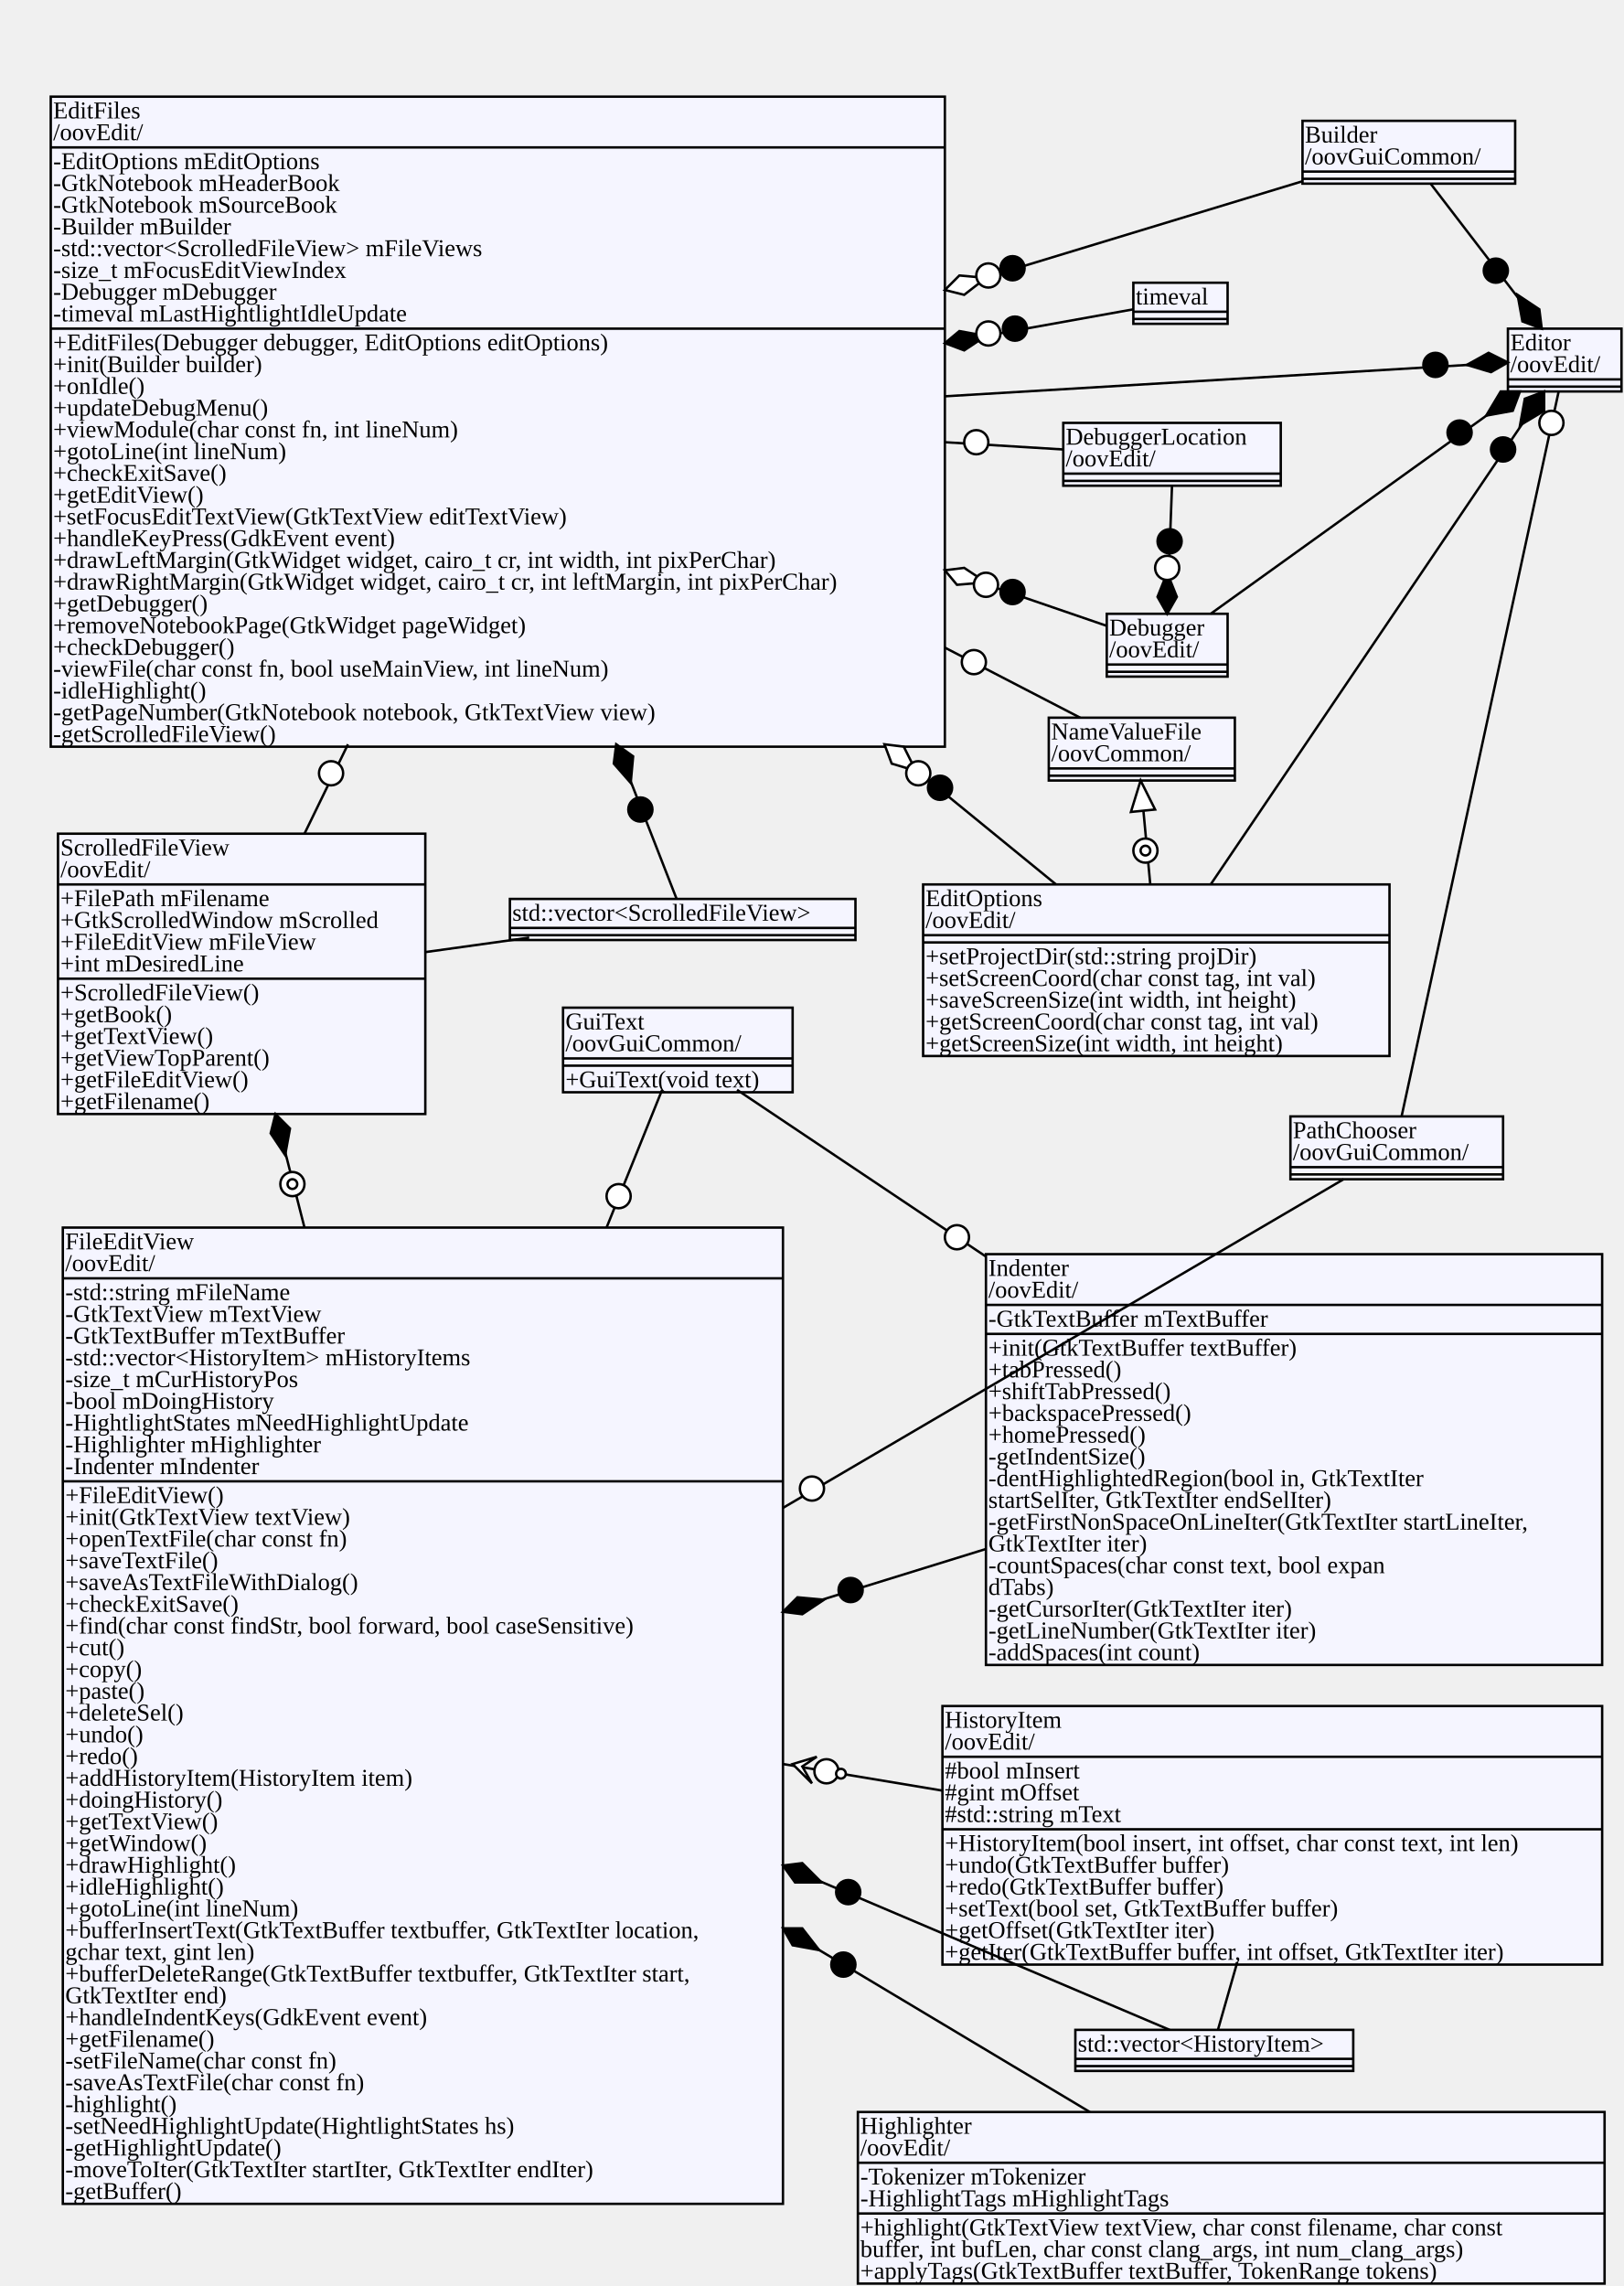
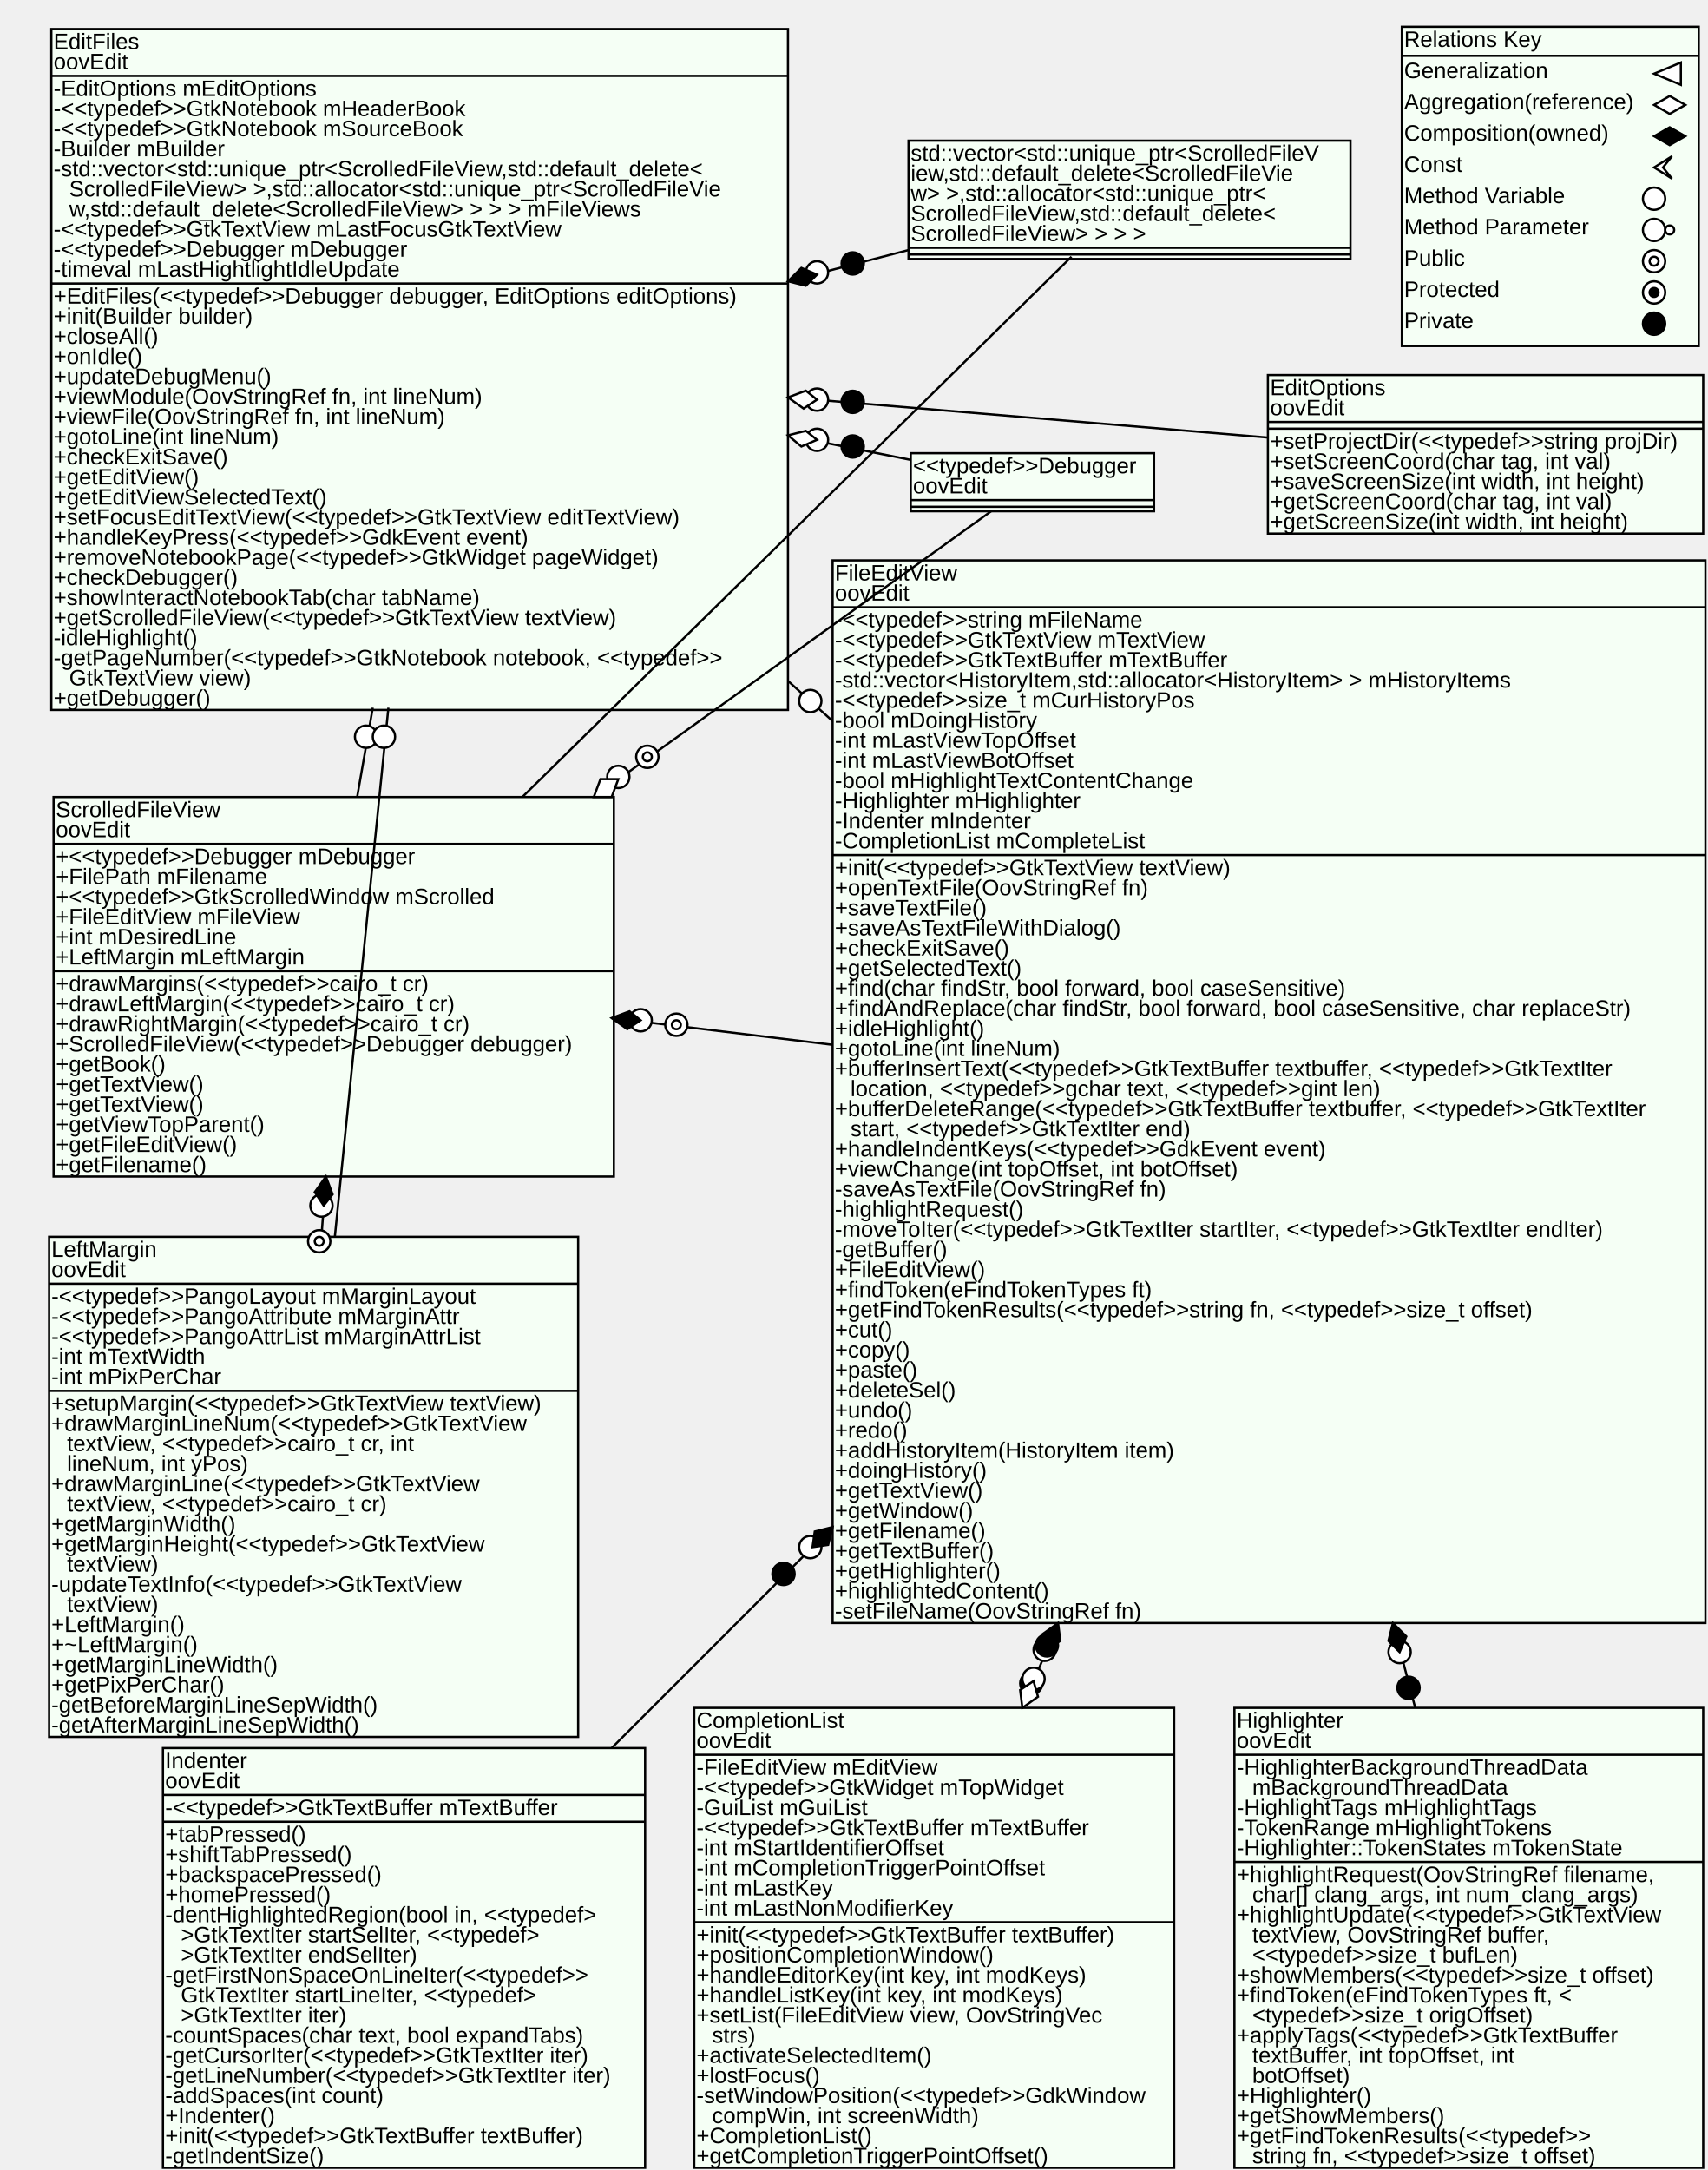
- <svg xmlns="http://www.w3.org/2000/svg" version="1.1" width="672" height="946">
-   <g fill="#f5f5ff" stroke="rgb(0,0,0)" style="stroke-width:1">
-     <rect x="624" y="136" width="47" height="26" />
-     <line x1="624" y1="157" x2="671" y2="157" />
-     <line x1="624" y1="160" x2="671" y2="160" />
-   </g>
-   <g font-size="10">
-     <text x="625" y="145">Editor</text>
-     <text x="625" y="154">/oovEdit/</text>
-   </g>
-   <g fill="#f5f5ff" stroke="rgb(0,0,0)" style="stroke-width:1">
-     <rect x="21" y="40" width="370" height="269" />
-     <line x1="21" y1="61" x2="391" y2="61" />
-     <line x1="21" y1="136" x2="391" y2="136" />
-   </g>
-   <g font-size="10">
-     <text x="22" y="49">EditFiles</text>
-     <text x="22" y="58">/oovEdit/</text>
-     <text x="22" y="70">-EditOptions mEditOptions</text>
-     <text x="22" y="79">-GtkNotebook mHeaderBook</text>
-     <text x="22" y="88">-GtkNotebook mSourceBook</text>
-     <text x="22" y="97">-Builder mBuilder</text>
-     <text x="22" y="106">-std::vector&lt;ScrolledFileView&gt; mFileViews</text>
-     <text x="22" y="115">-size_t mFocusEditViewIndex</text>
-     <text x="22" y="124">-Debugger mDebugger</text>
-     <text x="22" y="133">-timeval mLastHightlightIdleUpdate</text>
-     <text x="22" y="145">+EditFiles(Debugger debugger, EditOptions editOptions)</text>
-     <text x="22" y="154">+init(Builder builder)</text>
-     <text x="22" y="163">+onIdle()</text>
-     <text x="22" y="172">+updateDebugMenu()</text>
-     <text x="22" y="181">+viewModule(char const fn, int lineNum)</text>
-     <text x="22" y="190">+gotoLine(int lineNum)</text>
-     <text x="22" y="199">+checkExitSave()</text>
-     <text x="22" y="208">+getEditView()</text>
-     <text x="22" y="217">+setFocusEditTextView(GtkTextView editTextView)</text>
-     <text x="22" y="226">+handleKeyPress(GdkEvent event)</text>
-     <text x="22" y="235">+drawLeftMargin(GtkWidget widget, cairo_t cr, int width, int pixPerChar)</text>
-     <text x="22" y="244">+drawRightMargin(GtkWidget widget, cairo_t cr, int leftMargin, int pixPerChar)</text>
-     <text x="22" y="253">+getDebugger()</text>
-     <text x="22" y="262">+removeNotebookPage(GtkWidget pageWidget)</text>
-     <text x="22" y="271">+checkDebugger()</text>
-     <text x="22" y="280">-viewFile(char const fn, bool useMainView, int lineNum)</text>
-     <text x="22" y="289">-idleHighlight()</text>
-     <text x="22" y="298">-getPageNumber(GtkNotebook notebook, GtkTextView view)</text>
-     <text x="22" y="307">-getScrolledFileView()</text>
-   </g>
-   <g fill="#f5f5ff" stroke="rgb(0,0,0)" style="stroke-width:1">
-     <rect x="382" y="366" width="193" height="71" />
-     <line x1="382" y1="387" x2="575" y2="387" />
-     <line x1="382" y1="390" x2="575" y2="390" />
-   </g>
-   <g font-size="10">
-     <text x="383" y="375">EditOptions</text>
-     <text x="383" y="384">/oovEdit/</text>
-     <text x="383" y="399">+setProjectDir(std::string projDir)</text>
-     <text x="383" y="408">+setScreenCoord(char const tag, int val)</text>
-     <text x="383" y="417">+saveScreenSize(int width, int height)</text>
-     <text x="383" y="426">+getScreenCoord(char const tag, int val)</text>
-     <text x="383" y="435">+getScreenSize(int width, int height)</text>
-   </g>
-   <g fill="#f5f5ff" stroke="rgb(0,0,0)" style="stroke-width:1">
-     <rect x="539" y="50" width="88" height="26" />
-     <line x1="539" y1="71" x2="627" y2="71" />
-     <line x1="539" y1="74" x2="627" y2="74" />
-   </g>
-   <g font-size="10">
-     <text x="540" y="59">Builder</text>
-     <text x="540" y="68">/oovGuiCommon/</text>
-   </g>
-   <g fill="#f5f5ff" stroke="rgb(0,0,0)" style="stroke-width:1">
-     <rect x="211" y="372" width="143" height="17" />
-     <line x1="211" y1="384" x2="354" y2="384" />
-     <line x1="211" y1="387" x2="354" y2="387" />
-   </g>
-   <g font-size="10">
-     <text x="212" y="381">std::vector&lt;ScrolledFileView&gt;</text>
-   </g>
-   <g fill="#f5f5ff" stroke="rgb(0,0,0)" style="stroke-width:1">
-     <rect x="458" y="254" width="50" height="26" />
-     <line x1="458" y1="275" x2="508" y2="275" />
-     <line x1="458" y1="278" x2="508" y2="278" />
-   </g>
-   <g font-size="10">
-     <text x="459" y="263">Debugger</text>
-     <text x="459" y="272">/oovEdit/</text>
-   </g>
-   <g fill="#f5f5ff" stroke="rgb(0,0,0)" style="stroke-width:1">
-     <rect x="469" y="117" width="39" height="17" />
-     <line x1="469" y1="129" x2="508" y2="129" />
-     <line x1="469" y1="132" x2="508" y2="132" />
-   </g>
-   <g font-size="10">
-     <text x="470" y="126">timeval</text>
-   </g>
-   <g fill="#f5f5ff" stroke="rgb(0,0,0)" style="stroke-width:1">
-     <rect x="440" y="175" width="90" height="26" />
-     <line x1="440" y1="196" x2="530" y2="196" />
-     <line x1="440" y1="199" x2="530" y2="199" />
-   </g>
-   <g font-size="10">
-     <text x="441" y="184">DebuggerLocation</text>
-     <text x="441" y="193">/oovEdit/</text>
-   </g>
-   <g fill="#f5f5ff" stroke="rgb(0,0,0)" style="stroke-width:1">
-     <rect x="434" y="297" width="77" height="26" />
-     <line x1="434" y1="318" x2="511" y2="318" />
-     <line x1="434" y1="321" x2="511" y2="321" />
-   </g>
-   <g font-size="10">
-     <text x="435" y="306">NameValueFile</text>
-     <text x="435" y="315">/oovCommon/</text>
-   </g>
-   <g fill="#f5f5ff" stroke="rgb(0,0,0)" style="stroke-width:1">
-     <rect x="24" y="345" width="152" height="116" />
-     <line x1="24" y1="366" x2="176" y2="366" />
-     <line x1="24" y1="405" x2="176" y2="405" />
-   </g>
-   <g font-size="10">
-     <text x="25" y="354">ScrolledFileView</text>
-     <text x="25" y="363">/oovEdit/</text>
-     <text x="25" y="375">+FilePath mFilename</text>
-     <text x="25" y="384">+GtkScrolledWindow mScrolled</text>
-     <text x="25" y="393">+FileEditView mFileView</text>
-     <text x="25" y="402">+int mDesiredLine</text>
-     <text x="25" y="414">+ScrolledFileView()</text>
-     <text x="25" y="423">+getBook()</text>
-     <text x="25" y="432">+getTextView()</text>
-     <text x="25" y="441">+getViewTopParent()</text>
-     <text x="25" y="450">+getFileEditView()</text>
-     <text x="25" y="459">+getFilename()</text>
-   </g>
-   <g fill="#f5f5ff" stroke="rgb(0,0,0)" style="stroke-width:1">
-     <rect x="26" y="508" width="298" height="404" />
-     <line x1="26" y1="529" x2="324" y2="529" />
-     <line x1="26" y1="613" x2="324" y2="613" />
-   </g>
-   <g font-size="10">
-     <text x="27" y="517">FileEditView</text>
-     <text x="27" y="526">/oovEdit/</text>
-     <text x="27" y="538">-std::string mFileName</text>
-     <text x="27" y="547">-GtkTextView mTextView</text>
-     <text x="27" y="556">-GtkTextBuffer mTextBuffer</text>
-     <text x="27" y="565">-std::vector&lt;HistoryItem&gt; mHistoryItems</text>
-     <text x="27" y="574">-size_t mCurHistoryPos</text>
-     <text x="27" y="583">-bool mDoingHistory</text>
-     <text x="27" y="592">-HightlightStates mNeedHighlightUpdate</text>
-     <text x="27" y="601">-Highlighter mHighlighter</text>
-     <text x="27" y="610">-Indenter mIndenter</text>
-     <text x="27" y="622">+FileEditView()</text>
-     <text x="27" y="631">+init(GtkTextView textView)</text>
-     <text x="27" y="640">+openTextFile(char const fn)</text>
-     <text x="27" y="649">+saveTextFile()</text>
-     <text x="27" y="658">+saveAsTextFileWithDialog()</text>
-     <text x="27" y="667">+checkExitSave()</text>
-     <text x="27" y="676">+find(char const findStr, bool forward, bool caseSensitive)</text>
-     <text x="27" y="685">+cut()</text>
-     <text x="27" y="694">+copy()</text>
-     <text x="27" y="703">+paste()</text>
-     <text x="27" y="712">+deleteSel()</text>
-     <text x="27" y="721">+undo()</text>
-     <text x="27" y="730">+redo()</text>
-     <text x="27" y="739">+addHistoryItem(HistoryItem item)</text>
-     <text x="27" y="748">+doingHistory()</text>
-     <text x="27" y="757">+getTextView()</text>
-     <text x="27" y="766">+getWindow()</text>
-     <text x="27" y="775">+drawHighlight()</text>
-     <text x="27" y="784">+idleHighlight()</text>
-     <text x="27" y="793">+gotoLine(int lineNum)</text>
-     <text x="27" y="802">+bufferInsertText(GtkTextBuffer textbuffer, GtkTextIter location,</text>
-     <text x="27" y="811">    gchar text, gint len)</text>
-     <text x="27" y="820">+bufferDeleteRange(GtkTextBuffer textbuffer, GtkTextIter start,</text>
-     <text x="27" y="829">    GtkTextIter end)</text>
-     <text x="27" y="838">+handleIndentKeys(GdkEvent event)</text>
-     <text x="27" y="847">+getFilename()</text>
-     <text x="27" y="856">-setFileName(char const fn)</text>
-     <text x="27" y="865">-saveAsTextFile(char const fn)</text>
-     <text x="27" y="874">-highlight()</text>
-     <text x="27" y="883">-setNeedHighlightUpdate(HightlightStates hs)</text>
-     <text x="27" y="892">-getHighlightUpdate()</text>
-     <text x="27" y="901">-moveToIter(GtkTextIter startIter, GtkTextIter endIter)</text>
-     <text x="27" y="910">-getBuffer()</text>
-   </g>
-   <g fill="#f5f5ff" stroke="rgb(0,0,0)" style="stroke-width:1">
-     <rect x="445" y="840" width="115" height="17" />
-     <line x1="445" y1="852" x2="560" y2="852" />
-     <line x1="445" y1="855" x2="560" y2="855" />
-   </g>
-   <g font-size="10">
-     <text x="446" y="849">std::vector&lt;HistoryItem&gt;</text>
-   </g>
-   <g fill="#f5f5ff" stroke="rgb(0,0,0)" style="stroke-width:1">
-     <rect x="355" y="874" width="309" height="71" />
-     <line x1="355" y1="895" x2="664" y2="895" />
-     <line x1="355" y1="916" x2="664" y2="916" />
-   </g>
-   <g font-size="10">
-     <text x="356" y="883">Highlighter</text>
-     <text x="356" y="892">/oovEdit/</text>
-     <text x="356" y="904">-Tokenizer mTokenizer</text>
-     <text x="356" y="913">-HighlightTags mHighlightTags</text>
-     <text x="356" y="925">+highlight(GtkTextView textView, char const filename, char const</text>
-     <text x="356" y="934">    buffer, int bufLen, char const clang_args, int num_clang_args)</text>
-     <text x="356" y="943">+applyTags(GtkTextBuffer textBuffer, TokenRange tokens)</text>
-   </g>
-   <g fill="#f5f5ff" stroke="rgb(0,0,0)" style="stroke-width:1">
-     <rect x="408" y="519" width="255" height="170" />
-     <line x1="408" y1="540" x2="663" y2="540" />
-     <line x1="408" y1="552" x2="663" y2="552" />
-   </g>
-   <g font-size="10">
-     <text x="409" y="528">Indenter</text>
-     <text x="409" y="537">/oovEdit/</text>
-     <text x="409" y="549">-GtkTextBuffer mTextBuffer</text>
-     <text x="409" y="561">+init(GtkTextBuffer textBuffer)</text>
-     <text x="409" y="570">+tabPressed()</text>
-     <text x="409" y="579">+shiftTabPressed()</text>
-     <text x="409" y="588">+backspacePressed()</text>
-     <text x="409" y="597">+homePressed()</text>
-     <text x="409" y="606">-getIndentSize()</text>
-     <text x="409" y="615">-dentHighlightedRegion(bool in, GtkTextIter</text>
-     <text x="409" y="624">    startSelIter, GtkTextIter endSelIter)</text>
-     <text x="409" y="633">-getFirstNonSpaceOnLineIter(GtkTextIter startLineIter,</text>
-     <text x="409" y="642">    GtkTextIter iter)</text>
-     <text x="409" y="651">-countSpaces(char const text, bool expan</text>
-     <text x="409" y="660">   dTabs)</text>
-     <text x="409" y="669">-getCursorIter(GtkTextIter iter)</text>
-     <text x="409" y="678">-getLineNumber(GtkTextIter iter)</text>
-     <text x="409" y="687">-addSpaces(int count)</text>
-   </g>
-   <g fill="#f5f5ff" stroke="rgb(0,0,0)" style="stroke-width:1">
-     <rect x="390" y="706" width="273" height="107" />
-     <line x1="390" y1="727" x2="663" y2="727" />
-     <line x1="390" y1="757" x2="663" y2="757" />
-   </g>
-   <g font-size="10">
-     <text x="391" y="715">HistoryItem</text>
-     <text x="391" y="724">/oovEdit/</text>
-     <text x="391" y="736">#bool mInsert</text>
-     <text x="391" y="745">#gint mOffset</text>
-     <text x="391" y="754">#std::string mText</text>
-     <text x="391" y="766">+HistoryItem(bool insert, int offset, char const text, int len)</text>
-     <text x="391" y="775">+undo(GtkTextBuffer buffer)</text>
-     <text x="391" y="784">+redo(GtkTextBuffer buffer)</text>
-     <text x="391" y="793">+setText(bool set, GtkTextBuffer buffer)</text>
-     <text x="391" y="802">+getOffset(GtkTextIter iter)</text>
-     <text x="391" y="811">+getIter(GtkTextBuffer buffer, int offset, GtkTextIter iter)</text>
-   </g>
-   <g fill="#f5f5ff" stroke="rgb(0,0,0)" style="stroke-width:1">
-     <rect x="534" y="462" width="88" height="26" />
-     <line x1="534" y1="483" x2="622" y2="483" />
-     <line x1="534" y1="486" x2="622" y2="486" />
-   </g>
-   <g font-size="10">
-     <text x="535" y="471">PathChooser</text>
-     <text x="535" y="480">/oovGuiCommon/</text>
-   </g>
-   <g fill="#f5f5ff" stroke="rgb(0,0,0)" style="stroke-width:1">
-     <rect x="233" y="417" width="95" height="35" />
-     <line x1="233" y1="438" x2="328" y2="438" />
-     <line x1="233" y1="441" x2="328" y2="441" />
-   </g>
-   <g font-size="10">
-     <text x="234" y="426">GuiText</text>
-     <text x="234" y="435">/oovGuiCommon/</text>
-     <text x="234" y="450">+GuiText(void text)</text>
-   </g>
-   <g fill="#f5f5ff" stroke="rgb(0,0,0)" style="stroke-width:1">
-     <line x1="624" y1="150" x2="391" y2="164" />
-     <polygon points="624,150 616,146 607,151 617,154 624,150 " style="fill:#000000" />
-     <circle cx="594" cy="151" r="5" style="fill:#000000" />
-     <circle cx="594" cy="151" r="2" style="fill:#000000" />
-     <line x1="639" y1="162" x2="501" y2="366" />
-     <polygon points="639,162 631,165 629,176 639,170 639,162 " style="fill:#000000" />
-     <circle cx="622" cy="186" r="5" style="fill:#000000" />
-     <circle cx="622" cy="186" r="2" style="fill:#000000" />
-     <line x1="638" y1="136" x2="592" y2="76" />
-     <polygon points="638,136 637,128 628,122 630,133 638,136 " style="fill:#000000" />
-     <circle cx="619" cy="112" r="5" style="fill:#000000" />
-     <circle cx="619" cy="112" r="2" style="fill:#000000" />
-     <line x1="629" y1="162" x2="501" y2="254" />
-     <polygon points="629,162 621,162 615,172 626,170 629,162 " style="fill:#000000" />
-     <circle cx="604" cy="179" r="5" style="fill:#000000" />
-     <circle cx="604" cy="179" r="2" style="fill:#000000" />
-     <line x1="645" y1="162" x2="580" y2="462" />
-     <circle cx="642" cy="175" r="5" style="fill:#ffffff" />
-     <line x1="366" y1="308" x2="437" y2="366" />
-     <polygon points="366,308 369,316 379,319 374,309 366,308 " style="fill:#ffffff" />
-     <circle cx="380" cy="320" r="5" style="fill:#ffffff" />
-     <circle cx="389" cy="326" r="5" style="fill:#000000" />
-     <circle cx="389" cy="326" r="2" style="fill:#000000" />
-     <line x1="391" y1="120" x2="539" y2="75" />
-     <polygon points="391,120 399,122 408,115 397,114 391,120 " style="fill:#ffffff" />
-     <circle cx="409" cy="114" r="5" style="fill:#ffffff" />
-     <circle cx="419" cy="111" r="5" style="fill:#000000" />
-     <circle cx="419" cy="111" r="2" style="fill:#000000" />
-     <line x1="255" y1="308" x2="280" y2="372" />
-     <polygon points="255,308 254,316 261,324 262,313 255,308 " style="fill:#000000" />
-     <circle cx="265" cy="335" r="5" style="fill:#000000" />
-     <circle cx="265" cy="335" r="2" style="fill:#000000" />
-     <line x1="391" y1="236" x2="458" y2="259" />
-     <polygon points="391,236 396,242 408,241 399,235 391,236 " style="fill:#ffffff" />
-     <circle cx="408" cy="242" r="5" style="fill:#ffffff" />
-     <circle cx="419" cy="245" r="5" style="fill:#000000" />
-     <circle cx="419" cy="245" r="2" style="fill:#000000" />
-     <line x1="391" y1="142" x2="469" y2="128" />
-     <polygon points="391,142 399,145 408,139 397,137 391,142 " style="fill:#000000" />
-     <circle cx="409" cy="138" r="5" style="fill:#ffffff" />
-     <circle cx="420" cy="136" r="5" style="fill:#000000" />
-     <circle cx="420" cy="136" r="2" style="fill:#000000" />
-     <line x1="391" y1="183" x2="440" y2="186" />
-     <circle cx="404" cy="183" r="5" style="fill:#ffffff" />
-     <line x1="391" y1="268" x2="447" y2="297" />
-     <circle cx="403" cy="274" r="5" style="fill:#ffffff" />
-     <line x1="144" y1="308" x2="126" y2="345" />
-     <circle cx="137" cy="320" r="5" style="fill:#ffffff" />
-     <line x1="476" y1="366" x2="472" y2="323" />
-     <polygon points="472,323 468,336 478,335 472,323 " style="fill:#ffffff" />
-     <circle cx="474" cy="352" r="5" style="fill:#ffffff" />
-     <circle cx="474" cy="352" r="2" style="fill:#ffffff" />
-     <line x1="219" y1="388" x2="176" y2="394" />
-     <line x1="483" y1="254" x2="485" y2="201" />
-     <polygon points="483,254 487,247 483,237 479,247 483,254 " style="fill:#000000" />
-     <circle cx="483" cy="235" r="5" style="fill:#ffffff" />
-     <circle cx="484" cy="224" r="5" style="fill:#000000" />
-     <circle cx="484" cy="224" r="2" style="fill:#000000" />
-     <line x1="114" y1="461" x2="126" y2="508" />
-     <polygon points="114,461 112,469 118,478 120,467 114,461 " style="fill:#000000" />
-     <circle cx="121" cy="490" r="5" style="fill:#ffffff" />
-     <circle cx="121" cy="490" r="2" style="fill:#ffffff" />
-     <line x1="324" y1="772" x2="484" y2="840" />
-     <polygon points="324,772 329,779 340,779 332,771 324,772 " style="fill:#000000" />
-     <circle cx="351" cy="783" r="5" style="fill:#000000" />
-     <circle cx="351" cy="783" r="2" style="fill:#000000" />
-     <line x1="324" y1="798" x2="451" y2="874" />
-     <polygon points="324,798 328,805 339,807 332,798 324,798 " style="fill:#000000" />
-     <circle cx="349" cy="813" r="5" style="fill:#000000" />
-     <circle cx="349" cy="813" r="2" style="fill:#000000" />
-     <line x1="324" y1="667" x2="408" y2="641" />
-     <polygon points="324,667 332,668 341,662 330,661 324,667 " style="fill:#000000" />
-     <circle cx="352" cy="658" r="5" style="fill:#000000" />
-     <circle cx="352" cy="658" r="2" style="fill:#000000" />
-     <line x1="324" y1="730" x2="390" y2="741" />
-     <polygon points="328,730 336,738 332,731 338,727 328,730 " style="fill:#ffffff" />
-     <circle cx="342" cy="733" r="5" style="fill:#ffffff" />
-     <circle cx="348" cy="734" r="2" style="fill:#ffffff" />
-     <line x1="324" y1="624" x2="556" y2="488" />
-     <circle cx="336" cy="616" r="5" style="fill:#ffffff" />
-     <line x1="251" y1="508" x2="274" y2="451" />
-     <circle cx="256" cy="495" r="5" style="fill:#ffffff" />
-     <line x1="504" y1="840" x2="512" y2="812" />
-     <line x1="408" y1="520" x2="305" y2="451" />
-     <circle cx="396" cy="512" r="5" style="fill:#ffffff" />
+ <svg xmlns="http://www.w3.org/2000/svg" version="1.1" font-family="Arial, Helvetica, sans-serif" font-size="10" width="765" height="972">
+   <g fill="#f5fff5" stroke="#000000" style="stroke-width:1">
+     <rect x="628" y="12" width="133" height="143" />
+     <line x1="628" y1="25" x2="761" y2="25" />
+     <polygon points="741,33 753,38 753,28 741,33 " style="fill:#ffffff" />
+     <polygon points="741,47 748,51 755,47 748,43 741,47 " style="fill:#ffffff" />
+     <polygon points="741,61 748,65 755,61 748,57 741,61 " style="fill:#000000" />
+     <polygon points="741,75 749,80 745,75 749,70 741,75 " style="fill:#ffffff" />
+     <circle cx="741" cy="89" r="5" style="fill:#ffffff" />
+     <circle cx="741" cy="103" r="5" style="fill:#ffffff" />
+     <circle cx="748" cy="103" r="2" style="fill:#ffffff" />
+     <circle cx="741" cy="117" r="5" style="fill:#ffffff" />
+     <circle cx="741" cy="117" r="2" style="fill:#ffffff" />
+     <circle cx="741" cy="131" r="5" style="fill:#ffffff" />
+     <circle cx="741" cy="131" r="2" style="fill:#000000" />
+     <circle cx="741" cy="145" r="5" style="fill:#000000" />
+     <circle cx="741" cy="145" r="2" style="fill:#000000" />
+   </g>
+   <g stroke="none">
+     <text x="629" y="21">Relations Key</text>
+     <text x="629" y="35">Generalization</text>
+     <text x="629" y="49">Aggregation(reference)</text>
+     <text x="629" y="63">Composition(owned)</text>
+     <text x="629" y="77">Const</text>
+     <text x="629" y="91">Method Variable</text>
+     <text x="629" y="105">Method Parameter</text>
+     <text x="629" y="119">Public</text>
+     <text x="629" y="133">Protected</text>
+     <text x="629" y="147">Private</text>
+   </g>
+   <g fill="#f5fff5" stroke="#000000" style="stroke-width:1">
+     <rect x="23" y="13" width="330" height="305" />
+     <line x1="23" y1="34" x2="353" y2="34" />
+     <line x1="23" y1="127" x2="353" y2="127" />
+   </g>
+   <g stroke="none">
+     <text x="24" y="22">EditFiles</text>
+     <text x="24" y="31">oovEdit</text>
+     <text x="24" y="43">-EditOptions mEditOptions</text>
+     <text x="24" y="52">-&lt;&lt;typedef&gt;&gt;GtkNotebook mHeaderBook</text>
+     <text x="24" y="61">-&lt;&lt;typedef&gt;&gt;GtkNotebook mSourceBook</text>
+     <text x="24" y="70">-Builder mBuilder</text>
+     <text x="24" y="79">-std::vector&lt;std::unique_ptr&lt;ScrolledFileView,std::default_delete&lt;</text>
+     <text x="31" y="88">ScrolledFileView&gt; &gt;,std::allocator&lt;std::unique_ptr&lt;ScrolledFileVie</text>
+     <text x="31" y="97">w,std::default_delete&lt;ScrolledFileView&gt; &gt; &gt; &gt; mFileViews</text>
+     <text x="24" y="106">-&lt;&lt;typedef&gt;&gt;GtkTextView mLastFocusGtkTextView</text>
+     <text x="24" y="115">-&lt;&lt;typedef&gt;&gt;Debugger mDebugger</text>
+     <text x="24" y="124">-timeval mLastHightlightIdleUpdate</text>
+     <text x="24" y="136">+EditFiles(&lt;&lt;typedef&gt;&gt;Debugger debugger, EditOptions editOptions)</text>
+     <text x="24" y="145">+init(Builder builder)</text>
+     <text x="24" y="154">+closeAll()</text>
+     <text x="24" y="163">+onIdle()</text>
+     <text x="24" y="172">+updateDebugMenu()</text>
+     <text x="24" y="181">+viewModule(OovStringRef fn, int lineNum)</text>
+     <text x="24" y="190">+viewFile(OovStringRef fn, int lineNum)</text>
+     <text x="24" y="199">+gotoLine(int lineNum)</text>
+     <text x="24" y="208">+checkExitSave()</text>
+     <text x="24" y="217">+getEditView()</text>
+     <text x="24" y="226">+getEditViewSelectedText()</text>
+     <text x="24" y="235">+setFocusEditTextView(&lt;&lt;typedef&gt;&gt;GtkTextView editTextView)</text>
+     <text x="24" y="244">+handleKeyPress(&lt;&lt;typedef&gt;&gt;GdkEvent event)</text>
+     <text x="24" y="253">+removeNotebookPage(&lt;&lt;typedef&gt;&gt;GtkWidget pageWidget)</text>
+     <text x="24" y="262">+checkDebugger()</text>
+     <text x="24" y="271">+showInteractNotebookTab(char tabName)</text>
+     <text x="24" y="280">+getScrolledFileView(&lt;&lt;typedef&gt;&gt;GtkTextView textView)</text>
+     <text x="24" y="289">-idleHighlight()</text>
+     <text x="24" y="298">-getPageNumber(&lt;&lt;typedef&gt;&gt;GtkNotebook notebook, &lt;&lt;typedef&gt;&gt;</text>
+     <text x="31" y="307">GtkTextView view)</text>
+     <text x="24" y="316">+getDebugger()</text>
+   </g>
+   <g fill="#f5fff5" stroke="#000000" style="stroke-width:1">
+     <rect x="568" y="168" width="195" height="71" />
+     <line x1="568" y1="189" x2="763" y2="189" />
+     <line x1="568" y1="192" x2="763" y2="192" />
+   </g>
+   <g stroke="none">
+     <text x="569" y="177">EditOptions</text>
+     <text x="569" y="186">oovEdit</text>
+     <text x="569" y="201">+setProjectDir(&lt;&lt;typedef&gt;&gt;string projDir)</text>
+     <text x="569" y="210">+setScreenCoord(char tag, int val)</text>
+     <text x="569" y="219">+saveScreenSize(int width, int height)</text>
+     <text x="569" y="228">+getScreenCoord(char tag, int val)</text>
+     <text x="569" y="237">+getScreenSize(int width, int height)</text>
+   </g>
+   <g fill="#f5fff5" stroke="#000000" style="stroke-width:1">
+     <rect x="407" y="63" width="198" height="53" />
+     <line x1="407" y1="111" x2="605" y2="111" />
+     <line x1="407" y1="114" x2="605" y2="114" />
+   </g>
+   <g stroke="none">
+     <text x="408" y="72">std::vector&lt;std::unique_ptr&lt;ScrolledFileV</text>
+     <text x="408" y="81">  iew,std::default_delete&lt;ScrolledFileVie</text>
+     <text x="408" y="90">  w&gt; &gt;,std::allocator&lt;std::unique_ptr&lt;</text>
+     <text x="408" y="99">  ScrolledFileView,std::default_delete&lt;</text>
+     <text x="408" y="108">  ScrolledFileView&gt; &gt; &gt; &gt;</text>
+   </g>
+   <g fill="#f5fff5" stroke="#000000" style="stroke-width:1">
+     <rect x="408" y="203" width="109" height="26" />
+     <line x1="408" y1="224" x2="517" y2="224" />
+     <line x1="408" y1="227" x2="517" y2="227" />
+   </g>
+   <g stroke="none">
+     <text x="409" y="212">&lt;&lt;typedef&gt;&gt;Debugger</text>
+     <text x="409" y="221">oovEdit</text>
+   </g>
+   <g fill="#f5fff5" stroke="#000000" style="stroke-width:1">
+     <rect x="24" y="357" width="251" height="170" />
+     <line x1="24" y1="378" x2="275" y2="378" />
+     <line x1="24" y1="435" x2="275" y2="435" />
+   </g>
+   <g stroke="none">
+     <text x="25" y="366">ScrolledFileView</text>
+     <text x="25" y="375">oovEdit</text>
+     <text x="25" y="387">+&lt;&lt;typedef&gt;&gt;Debugger mDebugger</text>
+     <text x="25" y="396">+FilePath mFilename</text>
+     <text x="25" y="405">+&lt;&lt;typedef&gt;&gt;GtkScrolledWindow mScrolled</text>
+     <text x="25" y="414">+FileEditView mFileView</text>
+     <text x="25" y="423">+int mDesiredLine</text>
+     <text x="25" y="432">+LeftMargin mLeftMargin</text>
+     <text x="25" y="444">+drawMargins(&lt;&lt;typedef&gt;&gt;cairo_t cr)</text>
+     <text x="25" y="453">+drawLeftMargin(&lt;&lt;typedef&gt;&gt;cairo_t cr)</text>
+     <text x="25" y="462">+drawRightMargin(&lt;&lt;typedef&gt;&gt;cairo_t cr)</text>
+     <text x="25" y="471">+ScrolledFileView(&lt;&lt;typedef&gt;&gt;Debugger debugger)</text>
+     <text x="25" y="480">+getBook()</text>
+     <text x="25" y="489">+getTextView()</text>
+     <text x="25" y="498">+getTextView()</text>
+     <text x="25" y="507">+getViewTopParent()</text>
+     <text x="25" y="516">+getFileEditView()</text>
+     <text x="25" y="525">+getFilename()</text>
+   </g>
+   <g fill="#f5fff5" stroke="#000000" style="stroke-width:1">
+     <rect x="373" y="251" width="391" height="476" />
+     <line x1="373" y1="272" x2="764" y2="272" />
+     <line x1="373" y1="383" x2="764" y2="383" />
+   </g>
+   <g stroke="none">
+     <text x="374" y="260">FileEditView</text>
+     <text x="374" y="269">oovEdit</text>
+     <text x="374" y="281">-&lt;&lt;typedef&gt;&gt;string mFileName</text>
+     <text x="374" y="290">-&lt;&lt;typedef&gt;&gt;GtkTextView mTextView</text>
+     <text x="374" y="299">-&lt;&lt;typedef&gt;&gt;GtkTextBuffer mTextBuffer</text>
+     <text x="374" y="308">-std::vector&lt;HistoryItem,std::allocator&lt;HistoryItem&gt; &gt; mHistoryItems</text>
+     <text x="374" y="317">-&lt;&lt;typedef&gt;&gt;size_t mCurHistoryPos</text>
+     <text x="374" y="326">-bool mDoingHistory</text>
+     <text x="374" y="335">-int mLastViewTopOffset</text>
+     <text x="374" y="344">-int mLastViewBotOffset</text>
+     <text x="374" y="353">-bool mHighlightTextContentChange</text>
+     <text x="374" y="362">-Highlighter mHighlighter</text>
+     <text x="374" y="371">-Indenter mIndenter</text>
+     <text x="374" y="380">-CompletionList mCompleteList</text>
+     <text x="374" y="392">+init(&lt;&lt;typedef&gt;&gt;GtkTextView textView)</text>
+     <text x="374" y="401">+openTextFile(OovStringRef fn)</text>
+     <text x="374" y="410">+saveTextFile()</text>
+     <text x="374" y="419">+saveAsTextFileWithDialog()</text>
+     <text x="374" y="428">+checkExitSave()</text>
+     <text x="374" y="437">+getSelectedText()</text>
+     <text x="374" y="446">+find(char findStr, bool forward, bool caseSensitive)</text>
+     <text x="374" y="455">+findAndReplace(char findStr, bool forward, bool caseSensitive, char replaceStr)</text>
+     <text x="374" y="464">+idleHighlight()</text>
+     <text x="374" y="473">+gotoLine(int lineNum)</text>
+     <text x="374" y="482">+bufferInsertText(&lt;&lt;typedef&gt;&gt;GtkTextBuffer textbuffer, &lt;&lt;typedef&gt;&gt;GtkTextIter </text>
+     <text x="381" y="491">location, &lt;&lt;typedef&gt;&gt;gchar text, &lt;&lt;typedef&gt;&gt;gint len)</text>
+     <text x="374" y="500">+bufferDeleteRange(&lt;&lt;typedef&gt;&gt;GtkTextBuffer textbuffer, &lt;&lt;typedef&gt;&gt;GtkTextIter </text>
+     <text x="381" y="509">start, &lt;&lt;typedef&gt;&gt;GtkTextIter end)</text>
+     <text x="374" y="518">+handleIndentKeys(&lt;&lt;typedef&gt;&gt;GdkEvent event)</text>
+     <text x="374" y="527">+viewChange(int topOffset, int botOffset)</text>
+     <text x="374" y="536">-saveAsTextFile(OovStringRef fn)</text>
+     <text x="374" y="545">-highlightRequest()</text>
+     <text x="374" y="554">-moveToIter(&lt;&lt;typedef&gt;&gt;GtkTextIter startIter, &lt;&lt;typedef&gt;&gt;GtkTextIter endIter)</text>
+     <text x="374" y="563">-getBuffer()</text>
+     <text x="374" y="572">+FileEditView()</text>
+     <text x="374" y="581">+findToken(eFindTokenTypes ft)</text>
+     <text x="374" y="590">+getFindTokenResults(&lt;&lt;typedef&gt;&gt;string fn, &lt;&lt;typedef&gt;&gt;size_t offset)</text>
+     <text x="374" y="599">+cut()</text>
+     <text x="374" y="608">+copy()</text>
+     <text x="374" y="617">+paste()</text>
+     <text x="374" y="626">+deleteSel()</text>
+     <text x="374" y="635">+undo()</text>
+     <text x="374" y="644">+redo()</text>
+     <text x="374" y="653">+addHistoryItem(HistoryItem item)</text>
+     <text x="374" y="662">+doingHistory()</text>
+     <text x="374" y="671">+getTextView()</text>
+     <text x="374" y="680">+getWindow()</text>
+     <text x="374" y="689">+getFilename()</text>
+     <text x="374" y="698">+getTextBuffer()</text>
+     <text x="374" y="707">+getHighlighter()</text>
+     <text x="374" y="716">+highlightedContent()</text>
+     <text x="374" y="725">-setFileName(OovStringRef fn)</text>
+   </g>
+   <g fill="#f5fff5" stroke="#000000" style="stroke-width:1">
+     <rect x="22" y="554" width="237" height="224" />
+     <line x1="22" y1="575" x2="259" y2="575" />
+     <line x1="22" y1="623" x2="259" y2="623" />
+   </g>
+   <g stroke="none">
+     <text x="23" y="563">LeftMargin</text>
+     <text x="23" y="572">oovEdit</text>
+     <text x="23" y="584">-&lt;&lt;typedef&gt;&gt;PangoLayout mMarginLayout</text>
+     <text x="23" y="593">-&lt;&lt;typedef&gt;&gt;PangoAttribute mMarginAttr</text>
+     <text x="23" y="602">-&lt;&lt;typedef&gt;&gt;PangoAttrList mMarginAttrList</text>
+     <text x="23" y="611">-int mTextWidth</text>
+     <text x="23" y="620">-int mPixPerChar</text>
+     <text x="23" y="632">+setupMargin(&lt;&lt;typedef&gt;&gt;GtkTextView textView)</text>
+     <text x="23" y="641">+drawMarginLineNum(&lt;&lt;typedef&gt;&gt;GtkTextView </text>
+     <text x="30" y="650">textView, &lt;&lt;typedef&gt;&gt;cairo_t cr, int </text>
+     <text x="30" y="659">lineNum, int yPos)</text>
+     <text x="23" y="668">+drawMarginLine(&lt;&lt;typedef&gt;&gt;GtkTextView </text>
+     <text x="30" y="677">textView, &lt;&lt;typedef&gt;&gt;cairo_t cr)</text>
+     <text x="23" y="686">+getMarginWidth()</text>
+     <text x="23" y="695">+getMarginHeight(&lt;&lt;typedef&gt;&gt;GtkTextView </text>
+     <text x="30" y="704">textView)</text>
+     <text x="23" y="713">-updateTextInfo(&lt;&lt;typedef&gt;&gt;GtkTextView </text>
+     <text x="30" y="722">textView)</text>
+     <text x="23" y="731">+LeftMargin()</text>
+     <text x="23" y="740">+~LeftMargin()</text>
+     <text x="23" y="749">+getMarginLineWidth()</text>
+     <text x="23" y="758">+getPixPerChar()</text>
+     <text x="23" y="767">-getBeforeMarginLineSepWidth()</text>
+     <text x="23" y="776">-getAfterMarginLineSepWidth()</text>
+   </g>
+   <g fill="#f5fff5" stroke="#000000" style="stroke-width:1">
+     <rect x="553" y="765" width="210" height="206" />
+     <line x1="553" y1="786" x2="763" y2="786" />
+     <line x1="553" y1="834" x2="763" y2="834" />
+   </g>
+   <g stroke="none">
+     <text x="554" y="774">Highlighter</text>
+     <text x="554" y="783">oovEdit</text>
+     <text x="554" y="795">-HighlighterBackgroundThreadData </text>
+     <text x="561" y="804">mBackgroundThreadData</text>
+     <text x="554" y="813">-HighlightTags mHighlightTags</text>
+     <text x="554" y="822">-TokenRange mHighlightTokens</text>
+     <text x="554" y="831">-Highlighter::TokenStates mTokenState</text>
+     <text x="554" y="843">+highlightRequest(OovStringRef filename,</text>
+     <text x="561" y="852"> char[] clang_args, int num_clang_args)</text>
+     <text x="554" y="861">+highlightUpdate(&lt;&lt;typedef&gt;&gt;GtkTextView </text>
+     <text x="561" y="870">textView, OovStringRef buffer,</text>
+     <text x="561" y="879"> &lt;&lt;typedef&gt;&gt;size_t bufLen)</text>
+     <text x="554" y="888">+showMembers(&lt;&lt;typedef&gt;&gt;size_t offset)</text>
+     <text x="554" y="897">+findToken(eFindTokenTypes ft, &lt;</text>
+     <text x="561" y="906">&lt;typedef&gt;&gt;size_t origOffset)</text>
+     <text x="554" y="915">+applyTags(&lt;&lt;typedef&gt;&gt;GtkTextBuffer </text>
+     <text x="561" y="924">textBuffer, int topOffset, int </text>
+     <text x="561" y="933">botOffset)</text>
+     <text x="554" y="942">+Highlighter()</text>
+     <text x="554" y="951">+getShowMembers()</text>
+     <text x="554" y="960">+getFindTokenResults(&lt;&lt;typedef&gt;&gt;</text>
+     <text x="561" y="969">string fn, &lt;&lt;typedef&gt;&gt;size_t offset)</text>
+   </g>
+   <g fill="#f5fff5" stroke="#000000" style="stroke-width:1">
+     <rect x="73" y="783" width="216" height="188" />
+     <line x1="73" y1="804" x2="289" y2="804" />
+     <line x1="73" y1="816" x2="289" y2="816" />
+   </g>
+   <g stroke="none">
+     <text x="74" y="792">Indenter</text>
+     <text x="74" y="801">oovEdit</text>
+     <text x="74" y="813">-&lt;&lt;typedef&gt;&gt;GtkTextBuffer mTextBuffer</text>
+     <text x="74" y="825">+tabPressed()</text>
+     <text x="74" y="834">+shiftTabPressed()</text>
+     <text x="74" y="843">+backspacePressed()</text>
+     <text x="74" y="852">+homePressed()</text>
+     <text x="74" y="861">-dentHighlightedRegion(bool in, &lt;&lt;typedef&gt;</text>
+     <text x="81" y="870">&gt;GtkTextIter startSelIter, &lt;&lt;typedef&gt;</text>
+     <text x="81" y="879">&gt;GtkTextIter endSelIter)</text>
+     <text x="74" y="888">-getFirstNonSpaceOnLineIter(&lt;&lt;typedef&gt;&gt;</text>
+     <text x="81" y="897">GtkTextIter startLineIter, &lt;&lt;typedef&gt;</text>
+     <text x="81" y="906">&gt;GtkTextIter iter)</text>
+     <text x="74" y="915">-countSpaces(char text, bool expandTabs)</text>
+     <text x="74" y="924">-getCursorIter(&lt;&lt;typedef&gt;&gt;GtkTextIter iter)</text>
+     <text x="74" y="933">-getLineNumber(&lt;&lt;typedef&gt;&gt;GtkTextIter iter)</text>
+     <text x="74" y="942">-addSpaces(int count)</text>
+     <text x="74" y="951">+Indenter()</text>
+     <text x="74" y="960">+init(&lt;&lt;typedef&gt;&gt;GtkTextBuffer textBuffer)</text>
+     <text x="74" y="969">-getIndentSize()</text>
+   </g>
+   <g fill="#f5fff5" stroke="#000000" style="stroke-width:1">
+     <rect x="311" y="765" width="215" height="206" />
+     <line x1="311" y1="786" x2="526" y2="786" />
+     <line x1="311" y1="861" x2="526" y2="861" />
+   </g>
+   <g stroke="none">
+     <text x="312" y="774">CompletionList</text>
+     <text x="312" y="783">oovEdit</text>
+     <text x="312" y="795">-FileEditView mEditView</text>
+     <text x="312" y="804">-&lt;&lt;typedef&gt;&gt;GtkWidget mTopWidget</text>
+     <text x="312" y="813">-GuiList mGuiList</text>
+     <text x="312" y="822">-&lt;&lt;typedef&gt;&gt;GtkTextBuffer mTextBuffer</text>
+     <text x="312" y="831">-int mStartIdentifierOffset</text>
+     <text x="312" y="840">-int mCompletionTriggerPointOffset</text>
+     <text x="312" y="849">-int mLastKey</text>
+     <text x="312" y="858">-int mLastNonModifierKey</text>
+     <text x="312" y="870">+init(&lt;&lt;typedef&gt;&gt;GtkTextBuffer textBuffer)</text>
+     <text x="312" y="879">+positionCompletionWindow()</text>
+     <text x="312" y="888">+handleEditorKey(int key, int modKeys)</text>
+     <text x="312" y="897">+handleListKey(int key, int modKeys)</text>
+     <text x="312" y="906">+setList(FileEditView view, OovStringVec </text>
+     <text x="319" y="915">strs)</text>
+     <text x="312" y="924">+activateSelectedItem()</text>
+     <text x="312" y="933">+lostFocus()</text>
+     <text x="312" y="942">-setWindowPosition(&lt;&lt;typedef&gt;&gt;GdkWindow </text>
+     <text x="319" y="951">compWin, int screenWidth)</text>
+     <text x="312" y="960">+CompletionList()</text>
+     <text x="312" y="969">+getCompletionTriggerPointOffset()</text>
+   </g>
+   <g fill="#f5f5ff" stroke="#000000" style="stroke-width:1">
+     <line x1="353" y1="178" x2="568" y2="196" />
+     <circle cx="366" cy="179" r="5" style="fill:#ffffff" />
+     <circle cx="382" cy="180" r="5" style="fill:#000000" />
+     <circle cx="382" cy="180" r="2" style="fill:#000000" />
+     <polygon points="353,178 360,183 366,179 361,175 353,178 " style="fill:#ffffff" />
+     <line x1="353" y1="126" x2="407" y2="112" />
+     <circle cx="366" cy="122" r="5" style="fill:#ffffff" />
+     <circle cx="382" cy="118" r="5" style="fill:#000000" />
+     <circle cx="382" cy="118" r="2" style="fill:#000000" />
+     <polygon points="353,126 361,128 366,123 359,120 353,126 " style="fill:#000000" />
+     <line x1="353" y1="195" x2="408" y2="206" />
+     <circle cx="366" cy="197" r="5" style="fill:#ffffff" />
+     <circle cx="382" cy="200" r="5" style="fill:#000000" />
+     <circle cx="382" cy="200" r="2" style="fill:#000000" />
+     <polygon points="353,195 359,200 366,197 361,193 353,195 " style="fill:#ffffff" />
+     <line x1="167" y1="317" x2="160" y2="357" />
+     <circle cx="164" cy="330" r="5" style="fill:#ffffff" />
+     <line x1="353" y1="305" x2="373" y2="323" />
+     <circle cx="363" cy="314" r="5" style="fill:#ffffff" />
+     <line x1="174" y1="317" x2="150" y2="554" />
+     <circle cx="172" cy="330" r="5" style="fill:#ffffff" />
+     <line x1="480" y1="115" x2="234" y2="357" />
+     <line x1="444" y1="229" x2="266" y2="357" />
+     <circle cx="277" cy="348" r="5" style="fill:#ffffff" />
+     <circle cx="290" cy="339" r="5" style="fill:#ffffff" />
+     <circle cx="290" cy="339" r="2" style="fill:#ffffff" />
+     <polygon points="266,357 274,357 277,349 269,349 266,357 " style="fill:#ffffff" />
+     <line x1="274" y1="456" x2="373" y2="468" />
+     <circle cx="287" cy="457" r="5" style="fill:#ffffff" />
+     <circle cx="303" cy="459" r="5" style="fill:#ffffff" />
+     <circle cx="303" cy="459" r="2" style="fill:#ffffff" />
+     <polygon points="274,456 281,461 287,457 282,453 274,456 " style="fill:#000000" />
+     <line x1="146" y1="527" x2="144" y2="554" />
+     <circle cx="144" cy="540" r="5" style="fill:#ffffff" />
+     <circle cx="143" cy="556" r="5" style="fill:#ffffff" />
+     <circle cx="143" cy="556" r="2" style="fill:#ffffff" />
+     <polygon points="146,527 141,534 145,540 149,535 146,527 " style="fill:#000000" />
+     <line x1="624" y1="727" x2="634" y2="765" />
+     <circle cx="627" cy="740" r="5" style="fill:#ffffff" />
+     <circle cx="631" cy="756" r="5" style="fill:#000000" />
+     <circle cx="631" cy="756" r="2" style="fill:#000000" />
+     <polygon points="624,727 622,735 627,740 630,733 624,727 " style="fill:#000000" />
+     <line x1="373" y1="684" x2="274" y2="783" />
+     <circle cx="363" cy="693" r="5" style="fill:#ffffff" />
+     <circle cx="351" cy="705" r="5" style="fill:#000000" />
+     <circle cx="351" cy="705" r="2" style="fill:#000000" />
+     <polygon points="373,684 365,686 364,693 371,692 373,684 " style="fill:#000000" />
+     <line x1="474" y1="727" x2="458" y2="765" />
+     <circle cx="468" cy="739" r="5" style="fill:#ffffff" />
+     <circle cx="462" cy="754" r="5" style="fill:#000000" />
+     <circle cx="462" cy="754" r="2" style="fill:#000000" />
+     <polygon points="474,727 467,732 469,739 475,735 474,727 " style="fill:#000000" />
+     <circle cx="463" cy="752" r="5" style="fill:#ffffff" />
+     <circle cx="469" cy="737" r="5" style="fill:#000000" />
+     <circle cx="469" cy="737" r="2" style="fill:#000000" />
+     <polygon points="458,765 465,760 463,753 457,757 458,765 " style="fill:#ffffff" />
  </g>
</svg>
